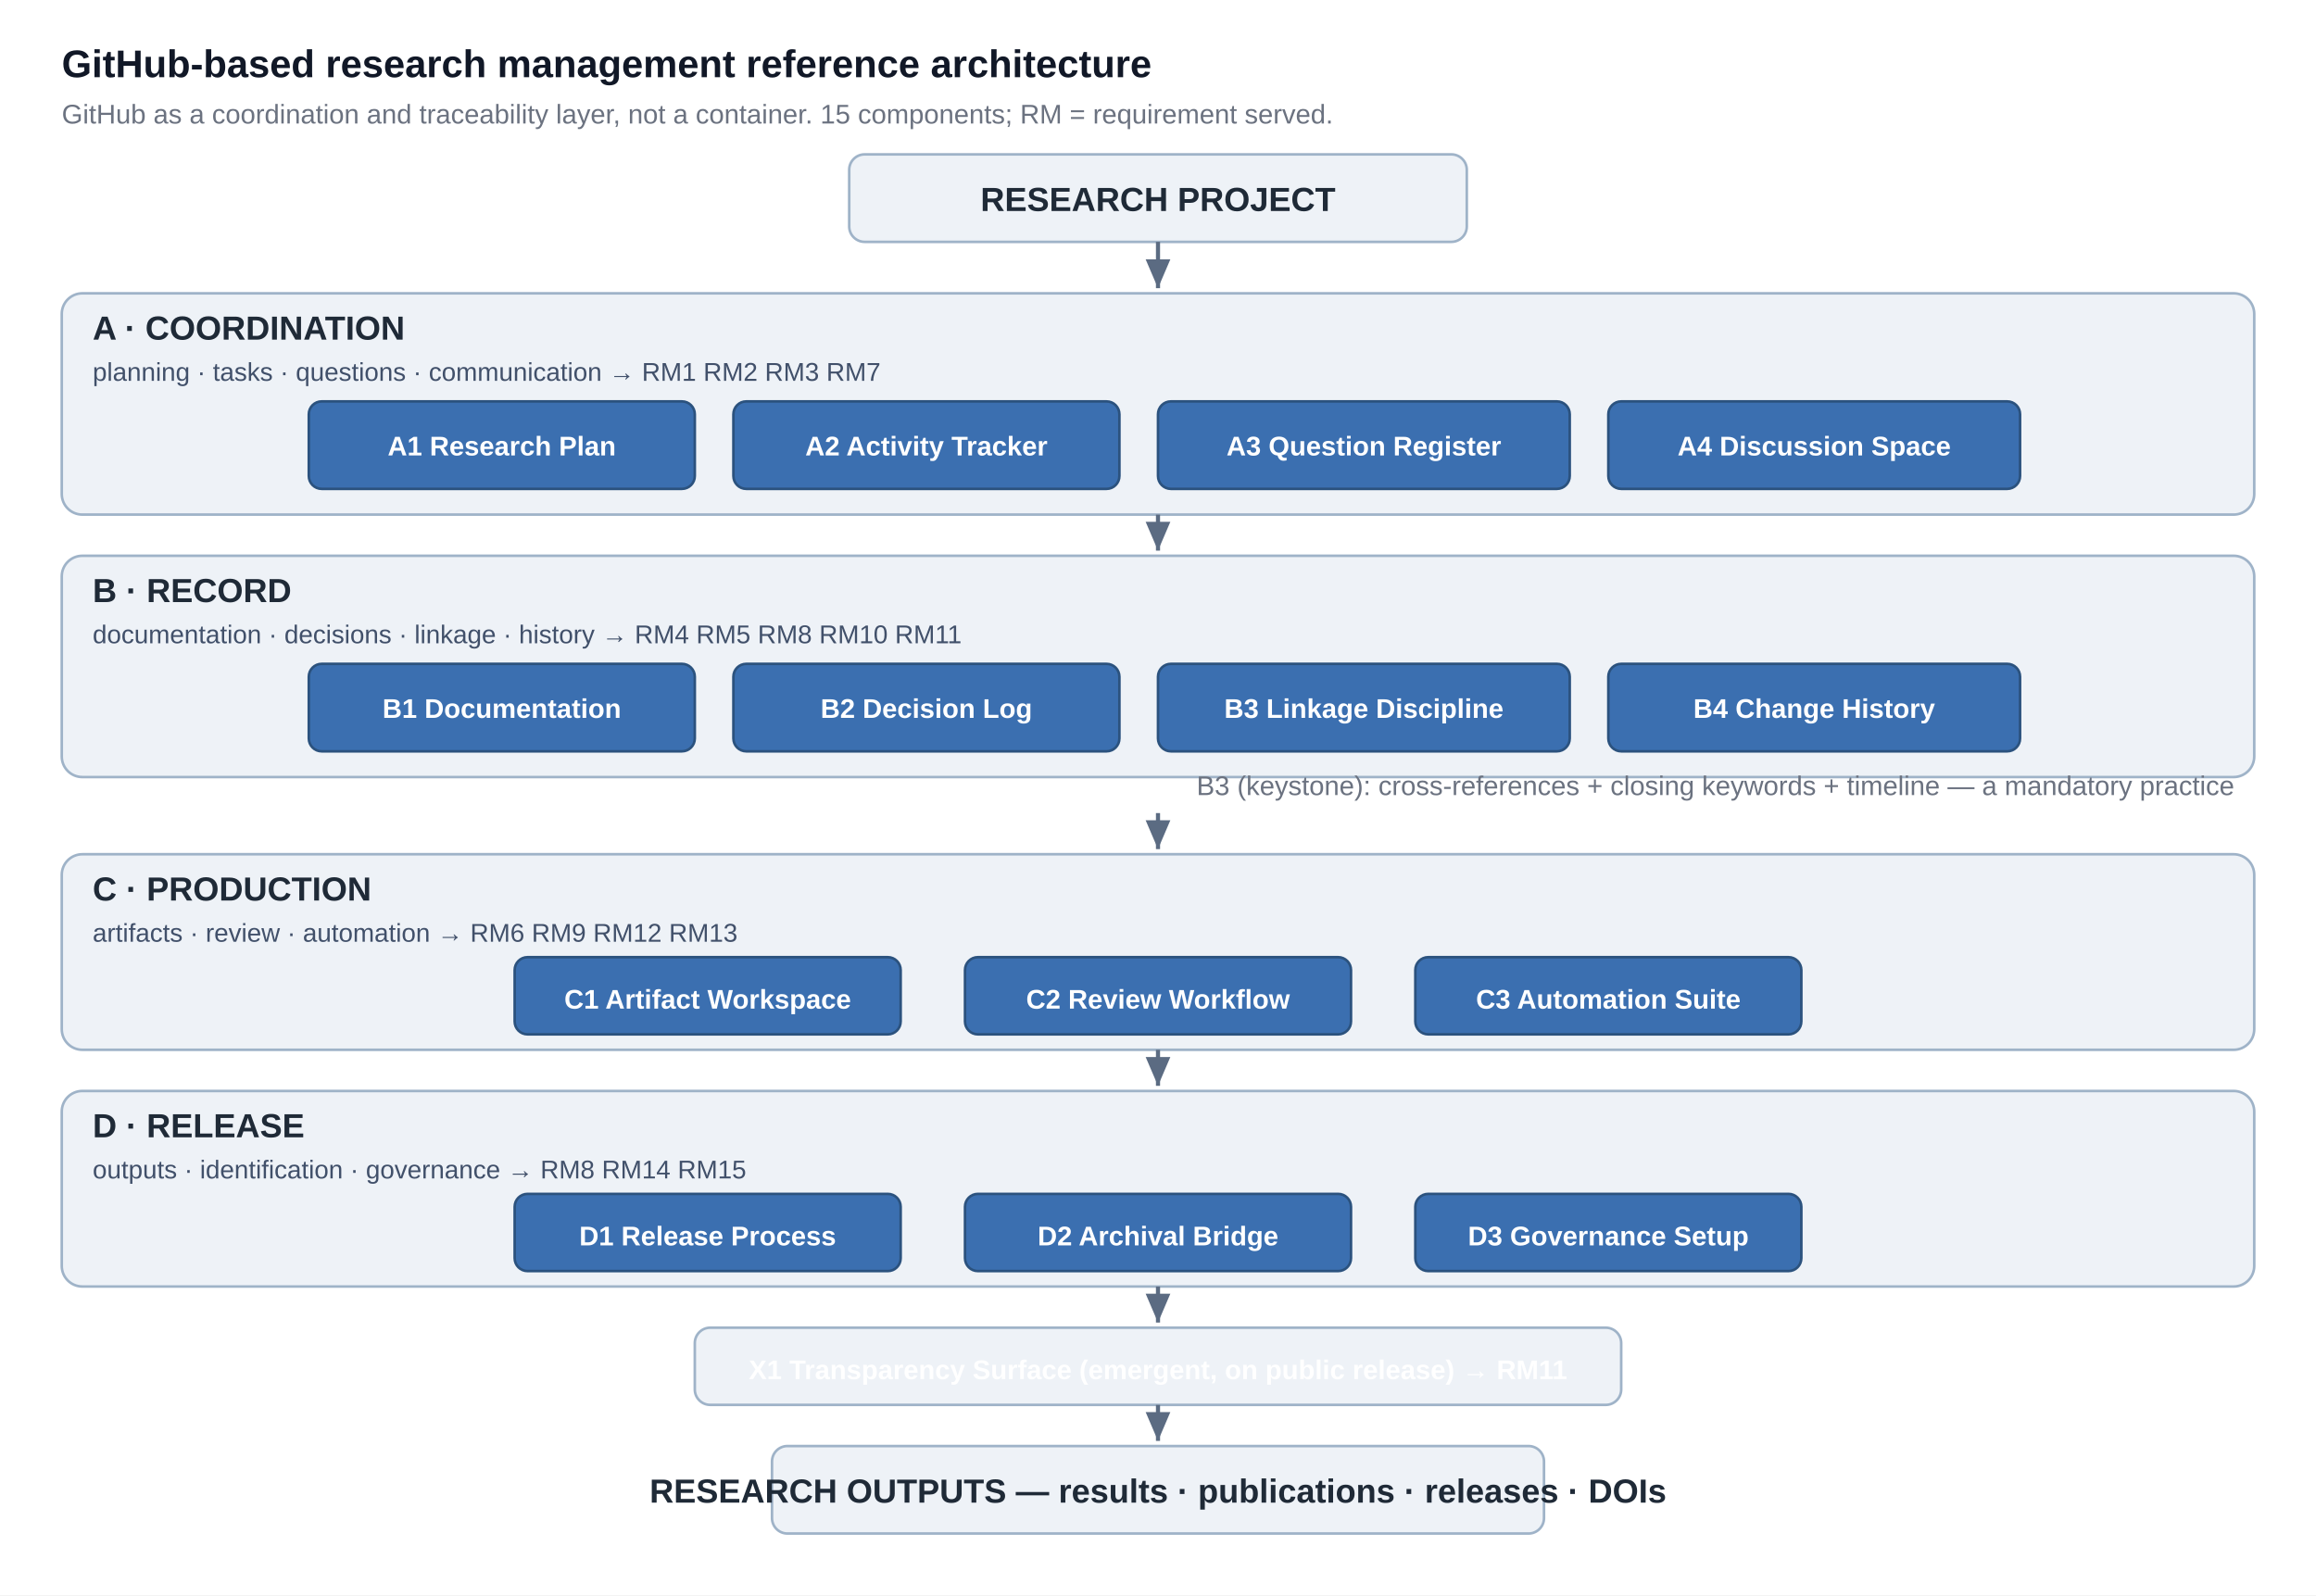
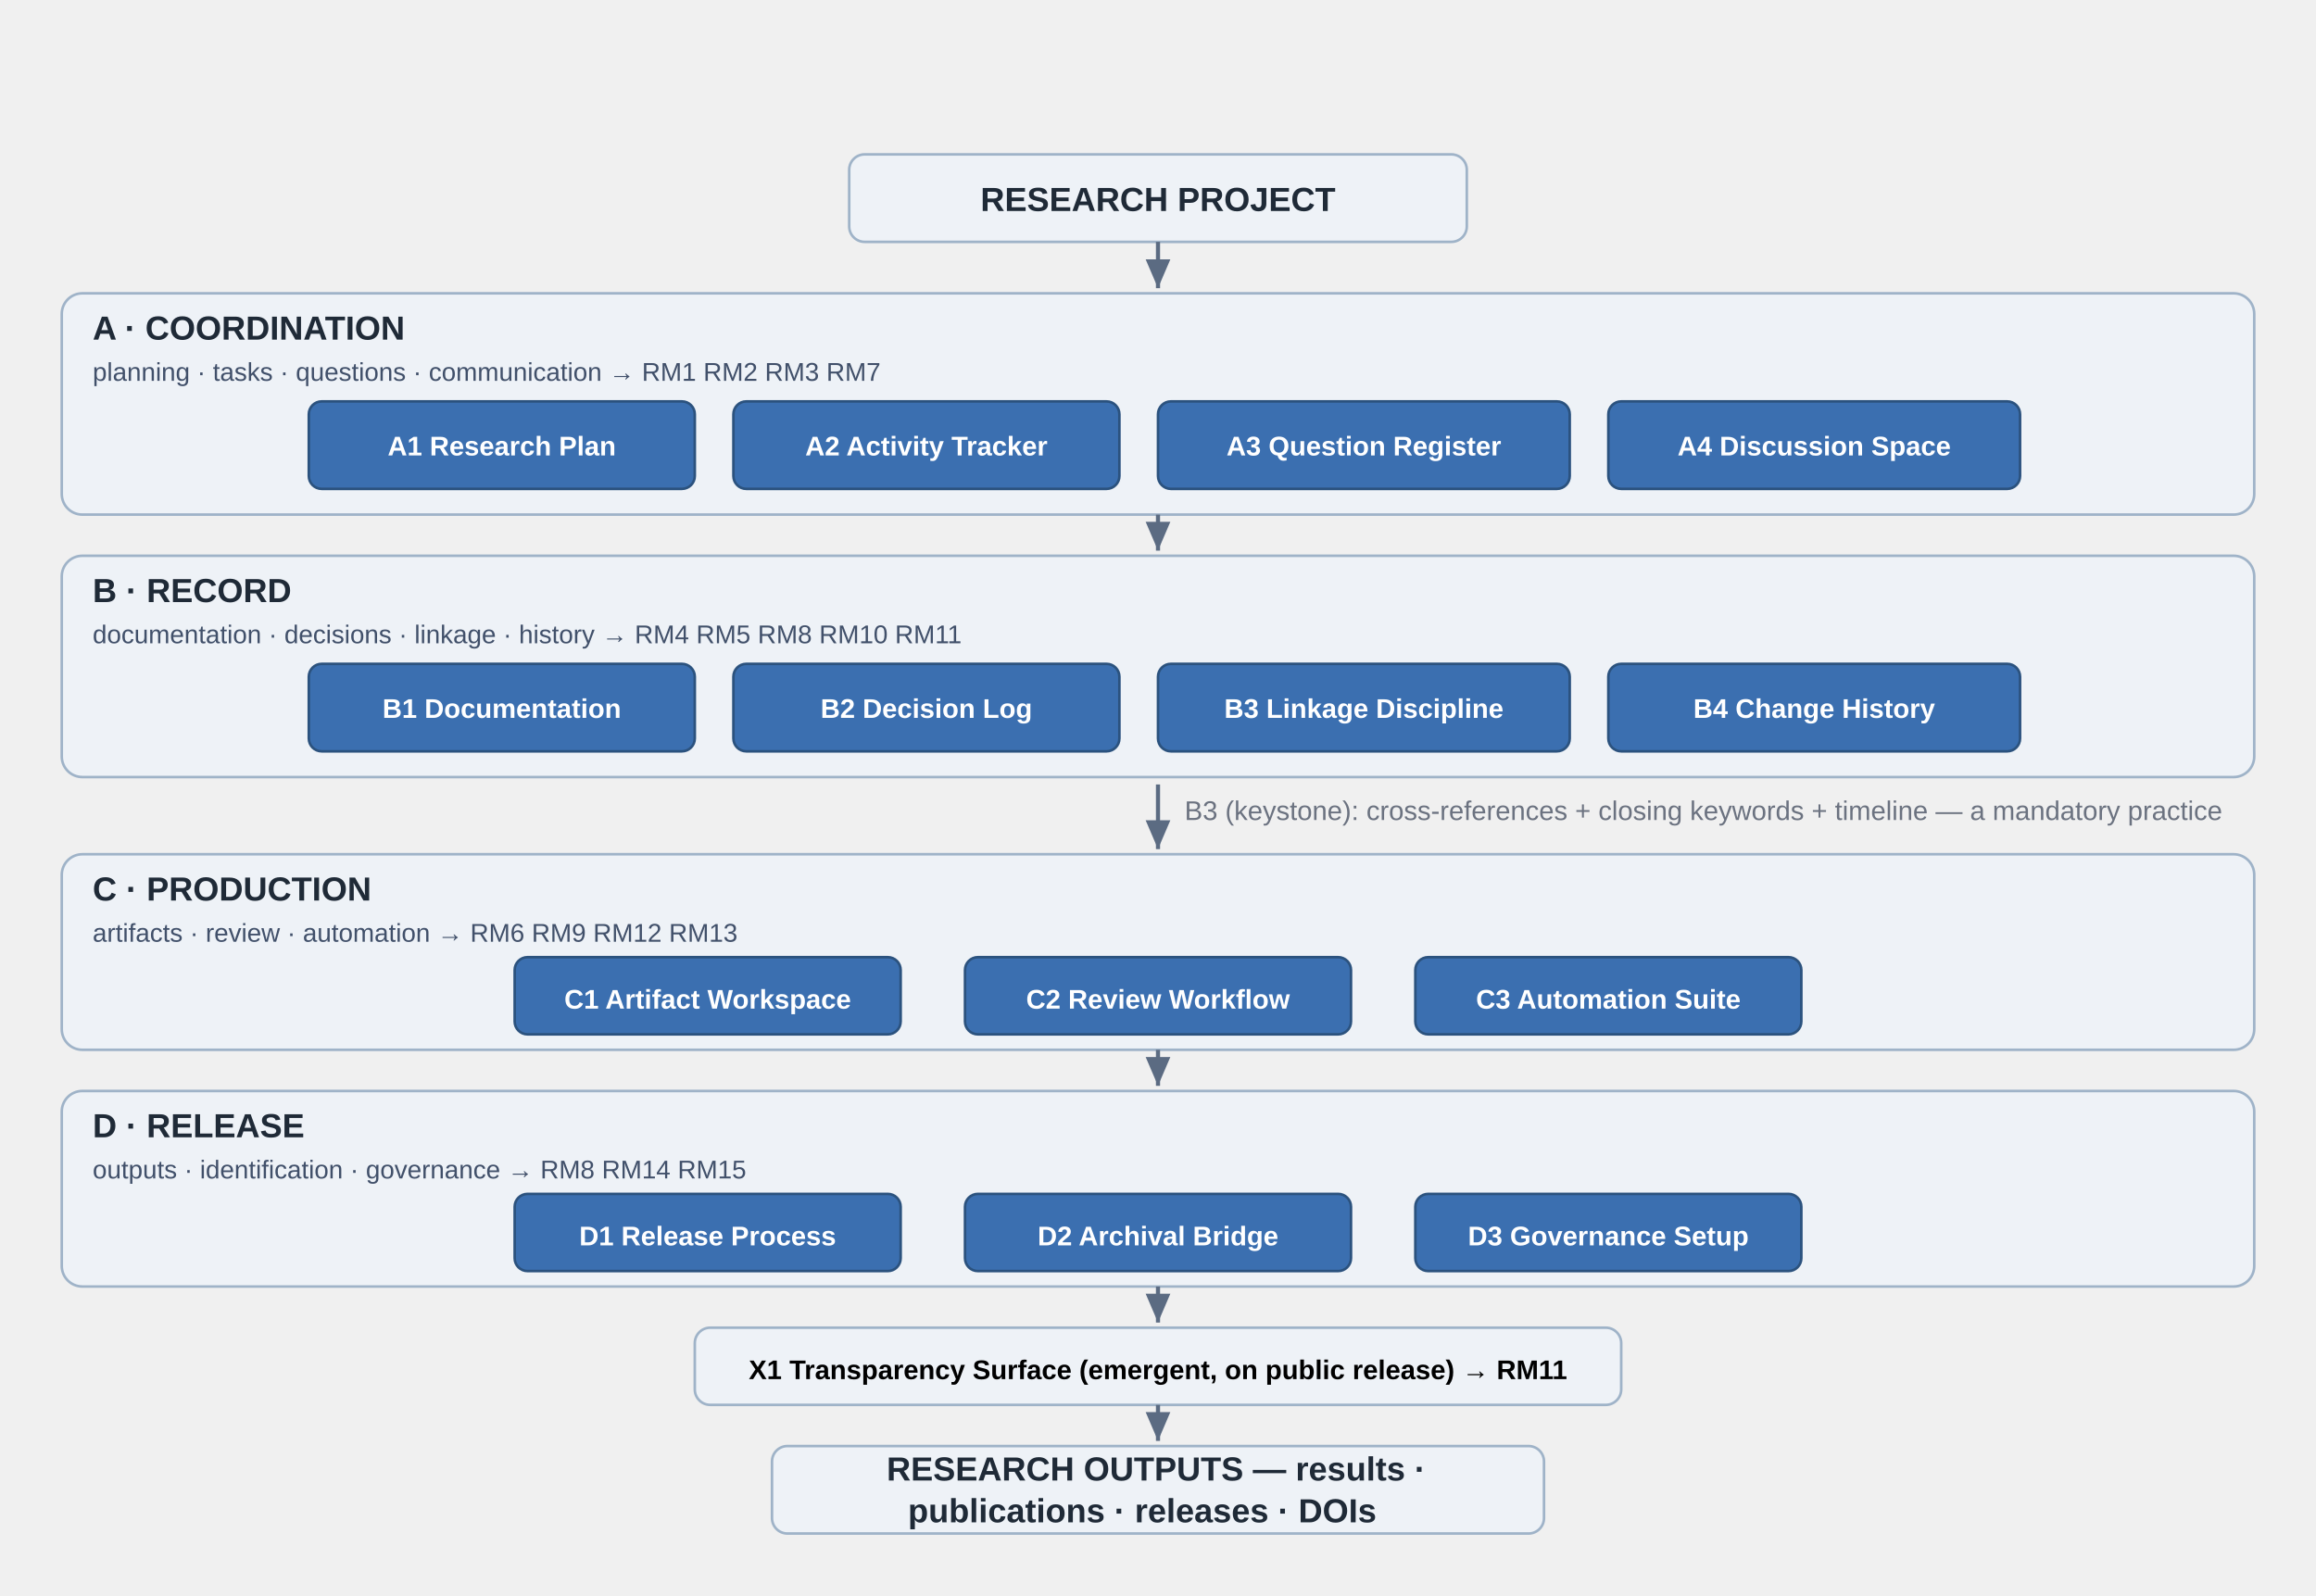
- <svg xmlns="http://www.w3.org/2000/svg" viewBox="0 0 900 620" font-family="system-ui,Segoe UI,Arial,sans-serif">
-   <rect width="900" height="620" fill="#ffffff" />
-   <style>
+ <svg xmlns="http://www.w3.org/2000/svg" viewBox="0 0 900 620" font-family="system-ui,Segoe UI,Arial,sans-serif" version="1.1" id="svg28">
+   <style id="style1">
    .lyr{fill:#eef2f7;stroke:#9fb3c8;stroke-width:1}
    .lbl{font-weight:700;font-size:13px;fill:#1f2a37}
    .cmp{fill:#3b6fb0;stroke:#2b527e;stroke-width:1}
    .cmpt{font-size:10.5px;fill:#ffffff;font-weight:600}
    .rm{font-size:10px;fill:#41506a}
    .hdr{font-weight:700;font-size:15px;fill:#111827}
    .arrow{stroke:#5b6b82;stroke-width:1.6;marker-end:url(#a)}
    .note{font-size:10.5px;fill:#6b7280}
  </style>
-   <defs>
+   <defs id="defs1">
    <marker id="a" markerWidth="9" markerHeight="9" refX="7" refY="3" orient="auto">
-       <path d="M0,0 L7,3 L0,6 Z" fill="#5b6b82" />
+       <path d="M0,0 L7,3 L0,6 Z" fill="#5b6b82" id="path1" />
    </marker>
  </defs>
-   <text x="24" y="30" class="hdr">GitHub-based research management reference architecture</text>
-   <text x="24" y="48" class="note">GitHub as a coordination and traceability layer, not a container. 15 components; RM = requirement served.</text>
-   <rect x="330" y="60" width="240" height="34" rx="6" class="lyr" fill="#dbe4ef" />
-   <text x="450" y="82" text-anchor="middle" class="lbl">RESEARCH PROJECT</text>
-   <line x1="450" y1="94" x2="450" y2="112" class="arrow" />
-   <rect x="24" y="114" width="852" height="86" rx="8" class="lyr" />
-   <text x="36" y="132" class="lbl">A · COORDINATION</text>
-   <text x="36" y="148" class="rm">planning · tasks · questions · communication  →  RM1 RM2 RM3 RM7</text>
-   <g>
-     <rect x="120" y="156" width="150" height="34" rx="5" class="cmp" />
-     <text x="195" y="177" text-anchor="middle" class="cmpt">A1 Research Plan</text>
-     <rect x="285" y="156" width="150" height="34" rx="5" class="cmp" />
-     <text x="360" y="177" text-anchor="middle" class="cmpt">A2 Activity Tracker</text>
-     <rect x="450" y="156" width="160" height="34" rx="5" class="cmp" />
-     <text x="530" y="177" text-anchor="middle" class="cmpt">A3 Question Register</text>
-     <rect x="625" y="156" width="160" height="34" rx="5" class="cmp" />
-     <text x="705" y="177" text-anchor="middle" class="cmpt">A4 Discussion Space</text>
+   <rect x="330" y="60" width="240" height="34" rx="6" class="lyr" fill="#dbe4ef" id="rect2" />
+   <text x="450" y="82" text-anchor="middle" class="lbl" id="text3">RESEARCH PROJECT</text>
+   <line x1="450" y1="94" x2="450" y2="112" class="arrow" id="line3" />
+   <rect x="24" y="114" width="852" height="86" rx="8" class="lyr" id="rect3" />
+   <text x="36" y="132" class="lbl" id="text4">A · COORDINATION</text>
+   <text x="36" y="148" class="rm" id="text5">planning · tasks · questions · communication  →  RM1 RM2 RM3 RM7</text>
+   <g id="g9">
+     <rect x="120" y="156" width="150" height="34" rx="5" class="cmp" id="rect5" />
+     <text x="195" y="177" text-anchor="middle" class="cmpt" id="text6">A1 Research Plan</text>
+     <rect x="285" y="156" width="150" height="34" rx="5" class="cmp" id="rect6" />
+     <text x="360" y="177" text-anchor="middle" class="cmpt" id="text7">A2 Activity Tracker</text>
+     <rect x="450" y="156" width="160" height="34" rx="5" class="cmp" id="rect7" />
+     <text x="530" y="177" text-anchor="middle" class="cmpt" id="text8">A3 Question Register</text>
+     <rect x="625" y="156" width="160" height="34" rx="5" class="cmp" id="rect8" />
+     <text x="705" y="177" text-anchor="middle" class="cmpt" id="text9">A4 Discussion Space</text>
  </g>
-   <line x1="450" y1="200" x2="450" y2="214" class="arrow" />
-   <rect x="24" y="216" width="852" height="86" rx="8" class="lyr" />
-   <text x="36" y="234" class="lbl">B · RECORD</text>
-   <text x="36" y="250" class="rm">documentation · decisions · linkage · history  →  RM4 RM5 RM8 RM10 RM11</text>
-   <g>
-     <rect x="120" y="258" width="150" height="34" rx="5" class="cmp" />
-     <text x="195" y="279" text-anchor="middle" class="cmpt">B1 Documentation</text>
-     <rect x="285" y="258" width="150" height="34" rx="5" class="cmp" />
-     <text x="360" y="279" text-anchor="middle" class="cmpt">B2 Decision Log</text>
-     <rect x="450" y="258" width="160" height="34" rx="5" class="cmp" fill="#2b527e" />
-     <text x="530" y="279" text-anchor="middle" class="cmpt">B3 Linkage Discipline</text>
-     <rect x="625" y="258" width="160" height="34" rx="5" class="cmp" />
-     <text x="705" y="279" text-anchor="middle" class="cmpt">B4 Change History</text>
+   <line x1="450" y1="200" x2="450" y2="214" class="arrow" id="line9" />
+   <rect x="24" y="216" width="852" height="86" rx="8" class="lyr" id="rect9" />
+   <text x="36" y="234" class="lbl" id="text10">B · RECORD</text>
+   <text x="36" y="250" class="rm" id="text11">documentation · decisions · linkage · history  →  RM4 RM5 RM8 RM10 RM11</text>
+   <g id="g15">
+     <rect x="120" y="258" width="150" height="34" rx="5" class="cmp" id="rect11" />
+     <text x="195" y="279" text-anchor="middle" class="cmpt" id="text12">B1 Documentation</text>
+     <rect x="285" y="258" width="150" height="34" rx="5" class="cmp" id="rect12" />
+     <text x="360" y="279" text-anchor="middle" class="cmpt" id="text13">B2 Decision Log</text>
+     <rect x="450" y="258" width="160" height="34" rx="5" class="cmp" fill="#2b527e" id="rect13" />
+     <text x="530" y="279" text-anchor="middle" class="cmpt" id="text14">B3 Linkage Discipline</text>
+     <rect x="625" y="258" width="160" height="34" rx="5" class="cmp" id="rect14" />
+     <text x="705" y="279" text-anchor="middle" class="cmpt" id="text15">B4 Change History</text>
  </g>
-   <text x="465" y="309" class="note">B3 (keystone): cross-references + closing keywords + timeline — a mandatory practice</text>
-   <line x1="450" y1="316" x2="450" y2="330" class="arrow" />
-   <rect x="24" y="332" width="852" height="76" rx="8" class="lyr" />
-   <text x="36" y="350" class="lbl">C · PRODUCTION</text>
-   <text x="36" y="366" class="rm">artifacts · review · automation  →  RM6 RM9 RM12 RM13</text>
-   <g>
-     <rect x="200" y="372" width="150" height="30" rx="5" class="cmp" />
-     <text x="275" y="392" text-anchor="middle" class="cmpt">C1 Artifact Workspace</text>
-     <rect x="375" y="372" width="150" height="30" rx="5" class="cmp" />
-     <text x="450" y="392" text-anchor="middle" class="cmpt">C2 Review Workflow</text>
-     <rect x="550" y="372" width="150" height="30" rx="5" class="cmp" />
-     <text x="625" y="392" text-anchor="middle" class="cmpt">C3 Automation Suite</text>
+   <text x="460.336" y="318.687" class="note" id="text16">B3 (keystone): cross-references + closing keywords + timeline — a mandatory practice</text>
+   <line x1="450" y1="304.878" x2="450" y2="330" class="arrow" id="line16" />
+   <rect x="24" y="332" width="852" height="76" rx="8" class="lyr" id="rect16" />
+   <text x="36" y="350" class="lbl" id="text17">C · PRODUCTION</text>
+   <text x="36" y="366" class="rm" id="text18">artifacts · review · automation  →  RM6 RM9 RM12 RM13</text>
+   <g id="g21">
+     <rect x="200" y="372" width="150" height="30" rx="5" class="cmp" id="rect18" />
+     <text x="275" y="392" text-anchor="middle" class="cmpt" id="text19">C1 Artifact Workspace</text>
+     <rect x="375" y="372" width="150" height="30" rx="5" class="cmp" id="rect19" />
+     <text x="450" y="392" text-anchor="middle" class="cmpt" id="text20">C2 Review Workflow</text>
+     <rect x="550" y="372" width="150" height="30" rx="5" class="cmp" id="rect20" />
+     <text x="625" y="392" text-anchor="middle" class="cmpt" id="text21">C3 Automation Suite</text>
  </g>
-   <line x1="450" y1="408" x2="450" y2="422" class="arrow" />
-   <rect x="24" y="424" width="852" height="76" rx="8" class="lyr" />
-   <text x="36" y="442" class="lbl">D · RELEASE</text>
-   <text x="36" y="458" class="rm">outputs · identification · governance  →  RM8 RM14 RM15</text>
-   <g>
-     <rect x="200" y="464" width="150" height="30" rx="5" class="cmp" />
-     <text x="275" y="484" text-anchor="middle" class="cmpt">D1 Release Process</text>
-     <rect x="375" y="464" width="150" height="30" rx="5" class="cmp" />
-     <text x="450" y="484" text-anchor="middle" class="cmpt">D2 Archival Bridge</text>
-     <rect x="550" y="464" width="150" height="30" rx="5" class="cmp" />
-     <text x="625" y="484" text-anchor="middle" class="cmpt">D3 Governance Setup</text>
+   <line x1="450" y1="408" x2="450" y2="422" class="arrow" id="line21" />
+   <rect x="24" y="424" width="852" height="76" rx="8" class="lyr" id="rect21" />
+   <text x="36" y="442" class="lbl" id="text22">D · RELEASE</text>
+   <text x="36" y="458" class="rm" id="text23">outputs · identification · governance  →  RM8 RM14 RM15</text>
+   <g id="g26">
+     <rect x="200" y="464" width="150" height="30" rx="5" class="cmp" id="rect23" />
+     <text x="275" y="484" text-anchor="middle" class="cmpt" id="text24">D1 Release Process</text>
+     <rect x="375" y="464" width="150" height="30" rx="5" class="cmp" id="rect24" />
+     <text x="450" y="484" text-anchor="middle" class="cmpt" id="text25">D2 Archival Bridge</text>
+     <rect x="550" y="464" width="150" height="30" rx="5" class="cmp" id="rect25" />
+     <text x="625" y="484" text-anchor="middle" class="cmpt" id="text26">D3 Governance Setup</text>
  </g>
-   <line x1="450" y1="500" x2="450" y2="514" class="arrow" />
-   <rect x="270" y="516" width="360" height="30" rx="6" class="lyr" fill="#e5ecf4" />
-   <text x="450" y="536" text-anchor="middle" class="cmpt" fill="#2b527e">X1 Transparency Surface  (emergent, on public release)  → RM11</text>
-   <line x1="450" y1="546" x2="450" y2="560" class="arrow" />
-   <rect x="300" y="562" width="300" height="34" rx="6" class="lyr" fill="#dbe4ef" />
-   <text x="450" y="584" text-anchor="middle" class="lbl">RESEARCH OUTPUTS — results · publications · releases · DOIs</text>
+   <line x1="450" y1="500" x2="450" y2="514" class="arrow" id="line26" />
+   <rect x="270" y="516" width="360" height="30" rx="6" class="lyr" fill="#e5ecf4" id="rect26" />
+   <text x="450" y="536" text-anchor="middle" class="cmpt" fill="#2b527e" id="text27">
+     <tspan style="fill:#000000" id="tspan28">X1 Transparency Surface (emergent, on public release) → RM11</tspan>
+   </text>
+   <line x1="450" y1="546" x2="450" y2="560" class="arrow" id="line27" />
+   <rect x="300" y="562" width="300" height="34" rx="6" class="lyr" fill="#dbe4ef" id="rect27" />
+   <text x="450" y="584" text-anchor="middle" class="lbl" id="text28" style="white-space:pre;inline-size:228.704;display:inline" transform="translate(-0.7167704,-8.601244)" xml:space="preserve">
+     <tspan x="450" y="584" id="tspan1">RESEARCH OUTPUTS — results ·<tspan y="584" id="tspan2"> </tspan>
+     </tspan>
+     <tspan x="450" y="600.25" id="tspan3">publications · releases · DOIs</tspan>
+   </text>
</svg>
